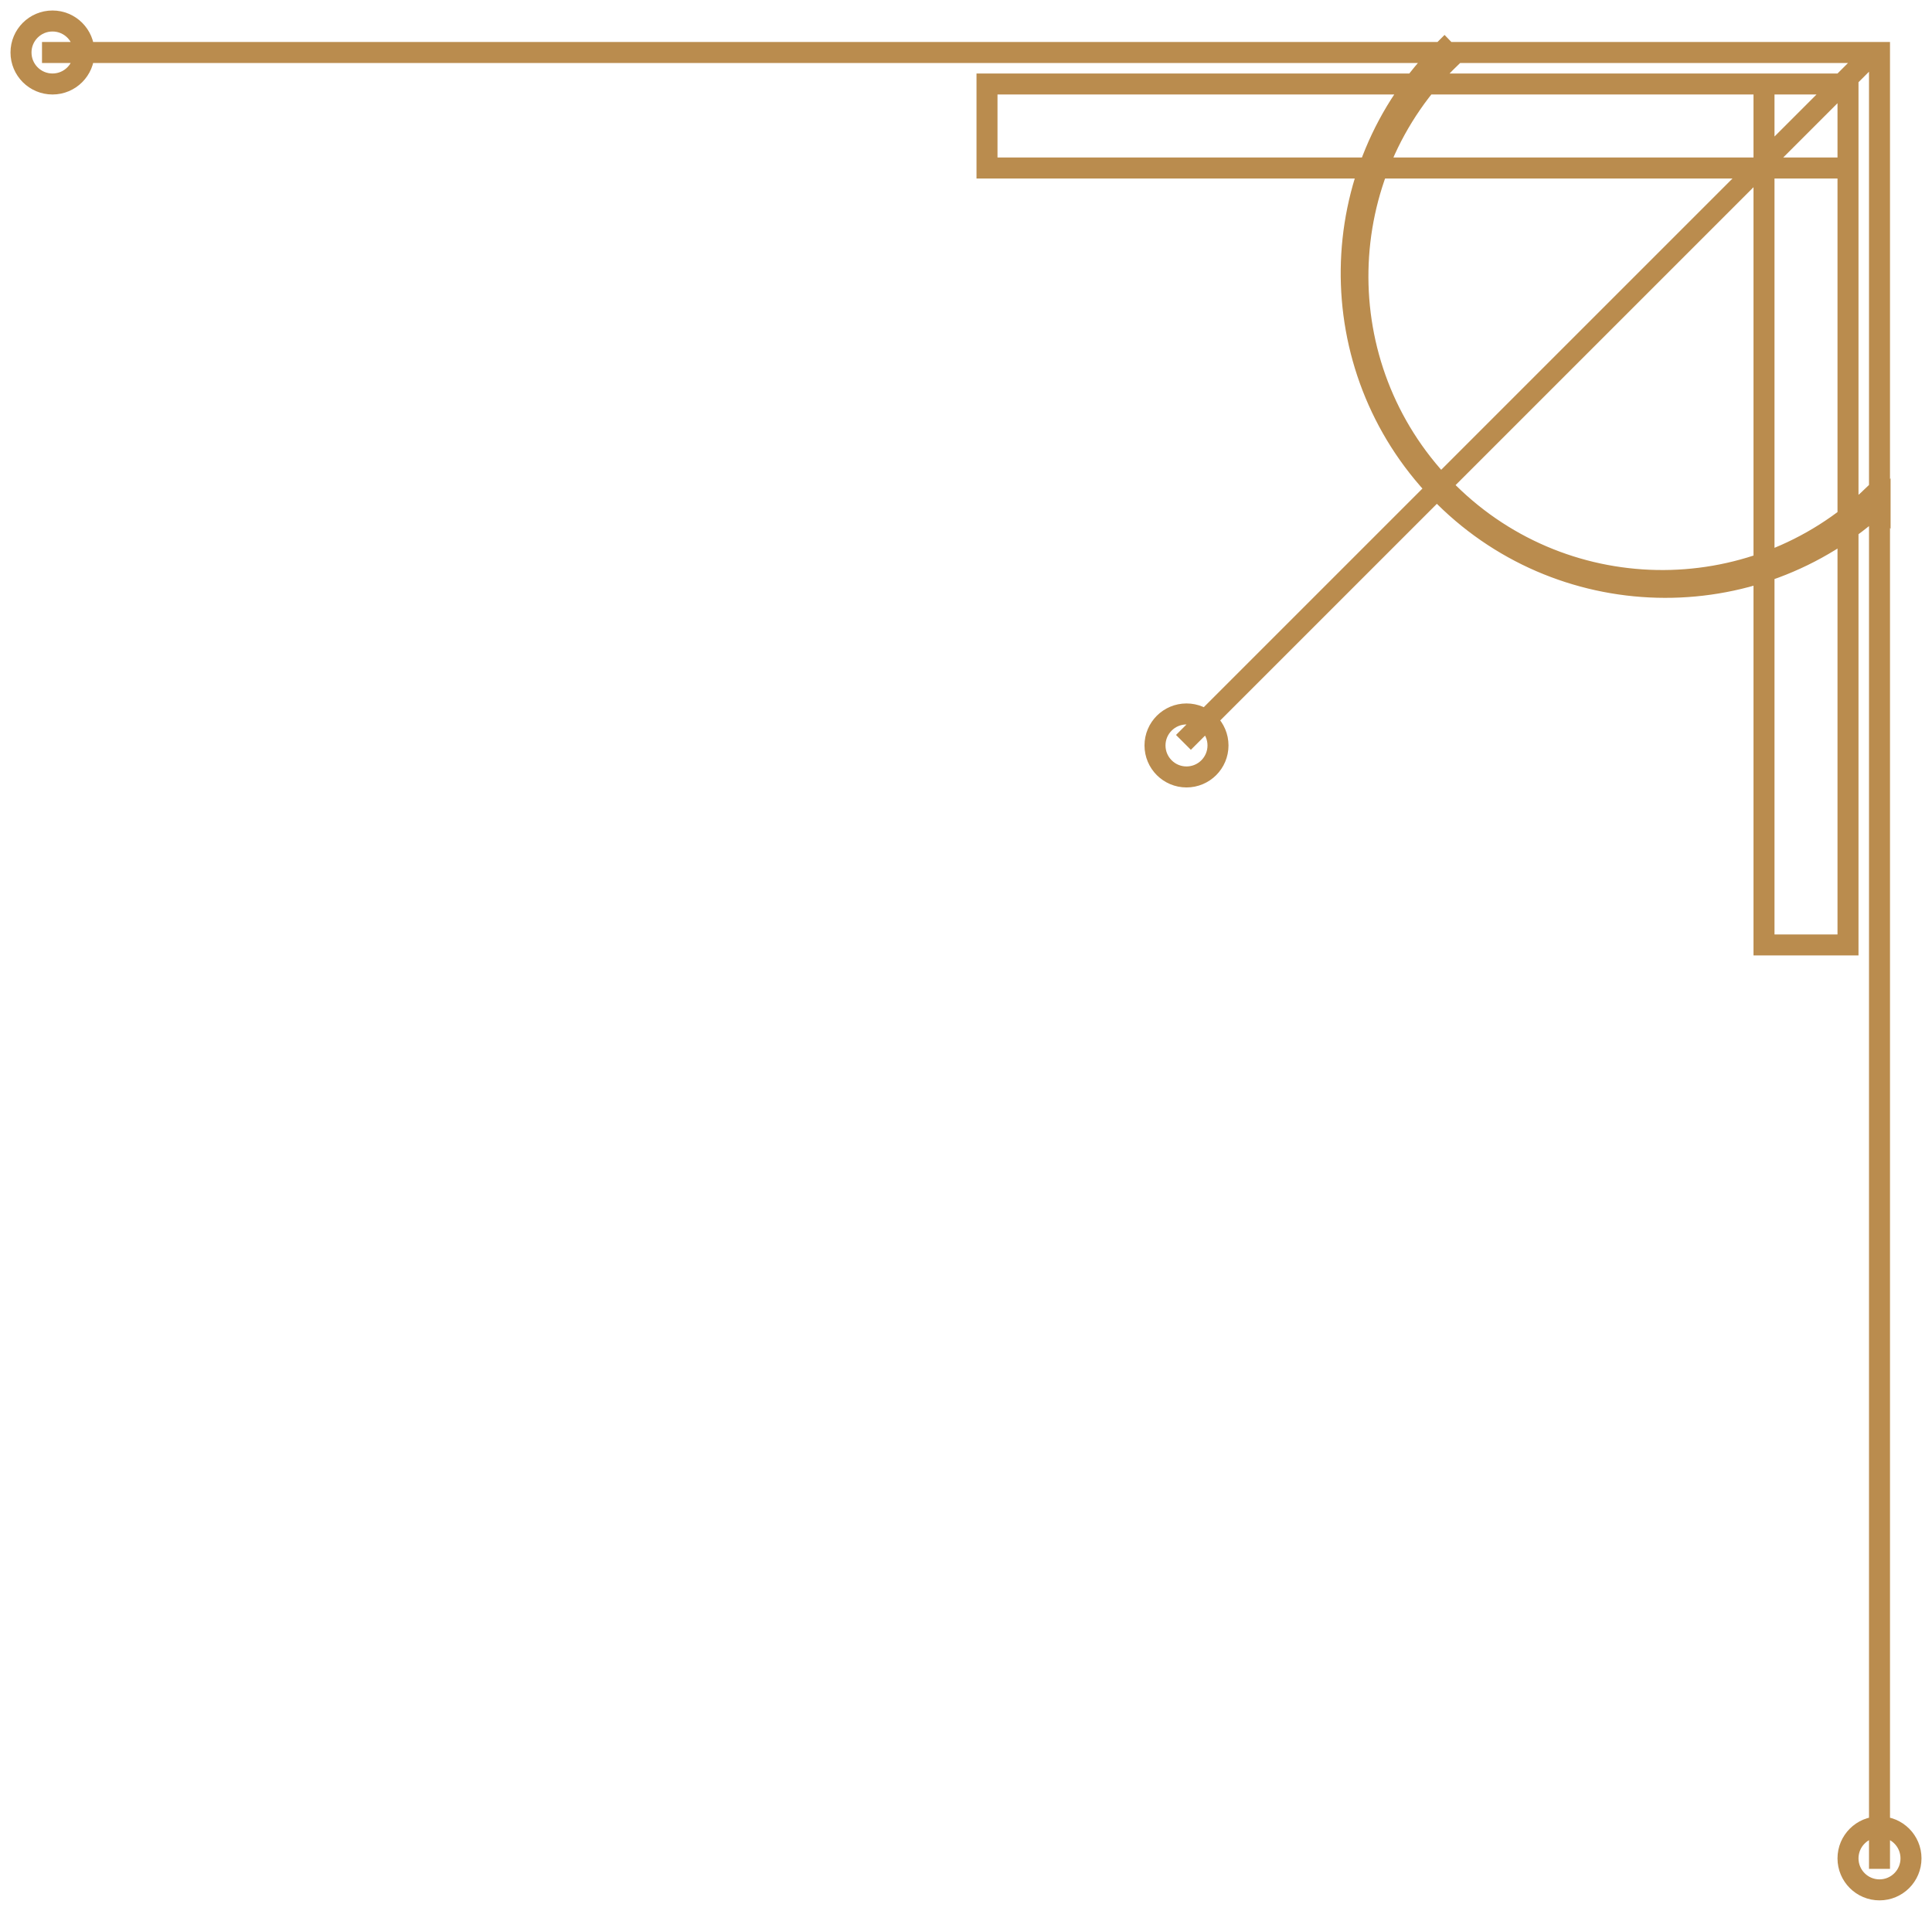
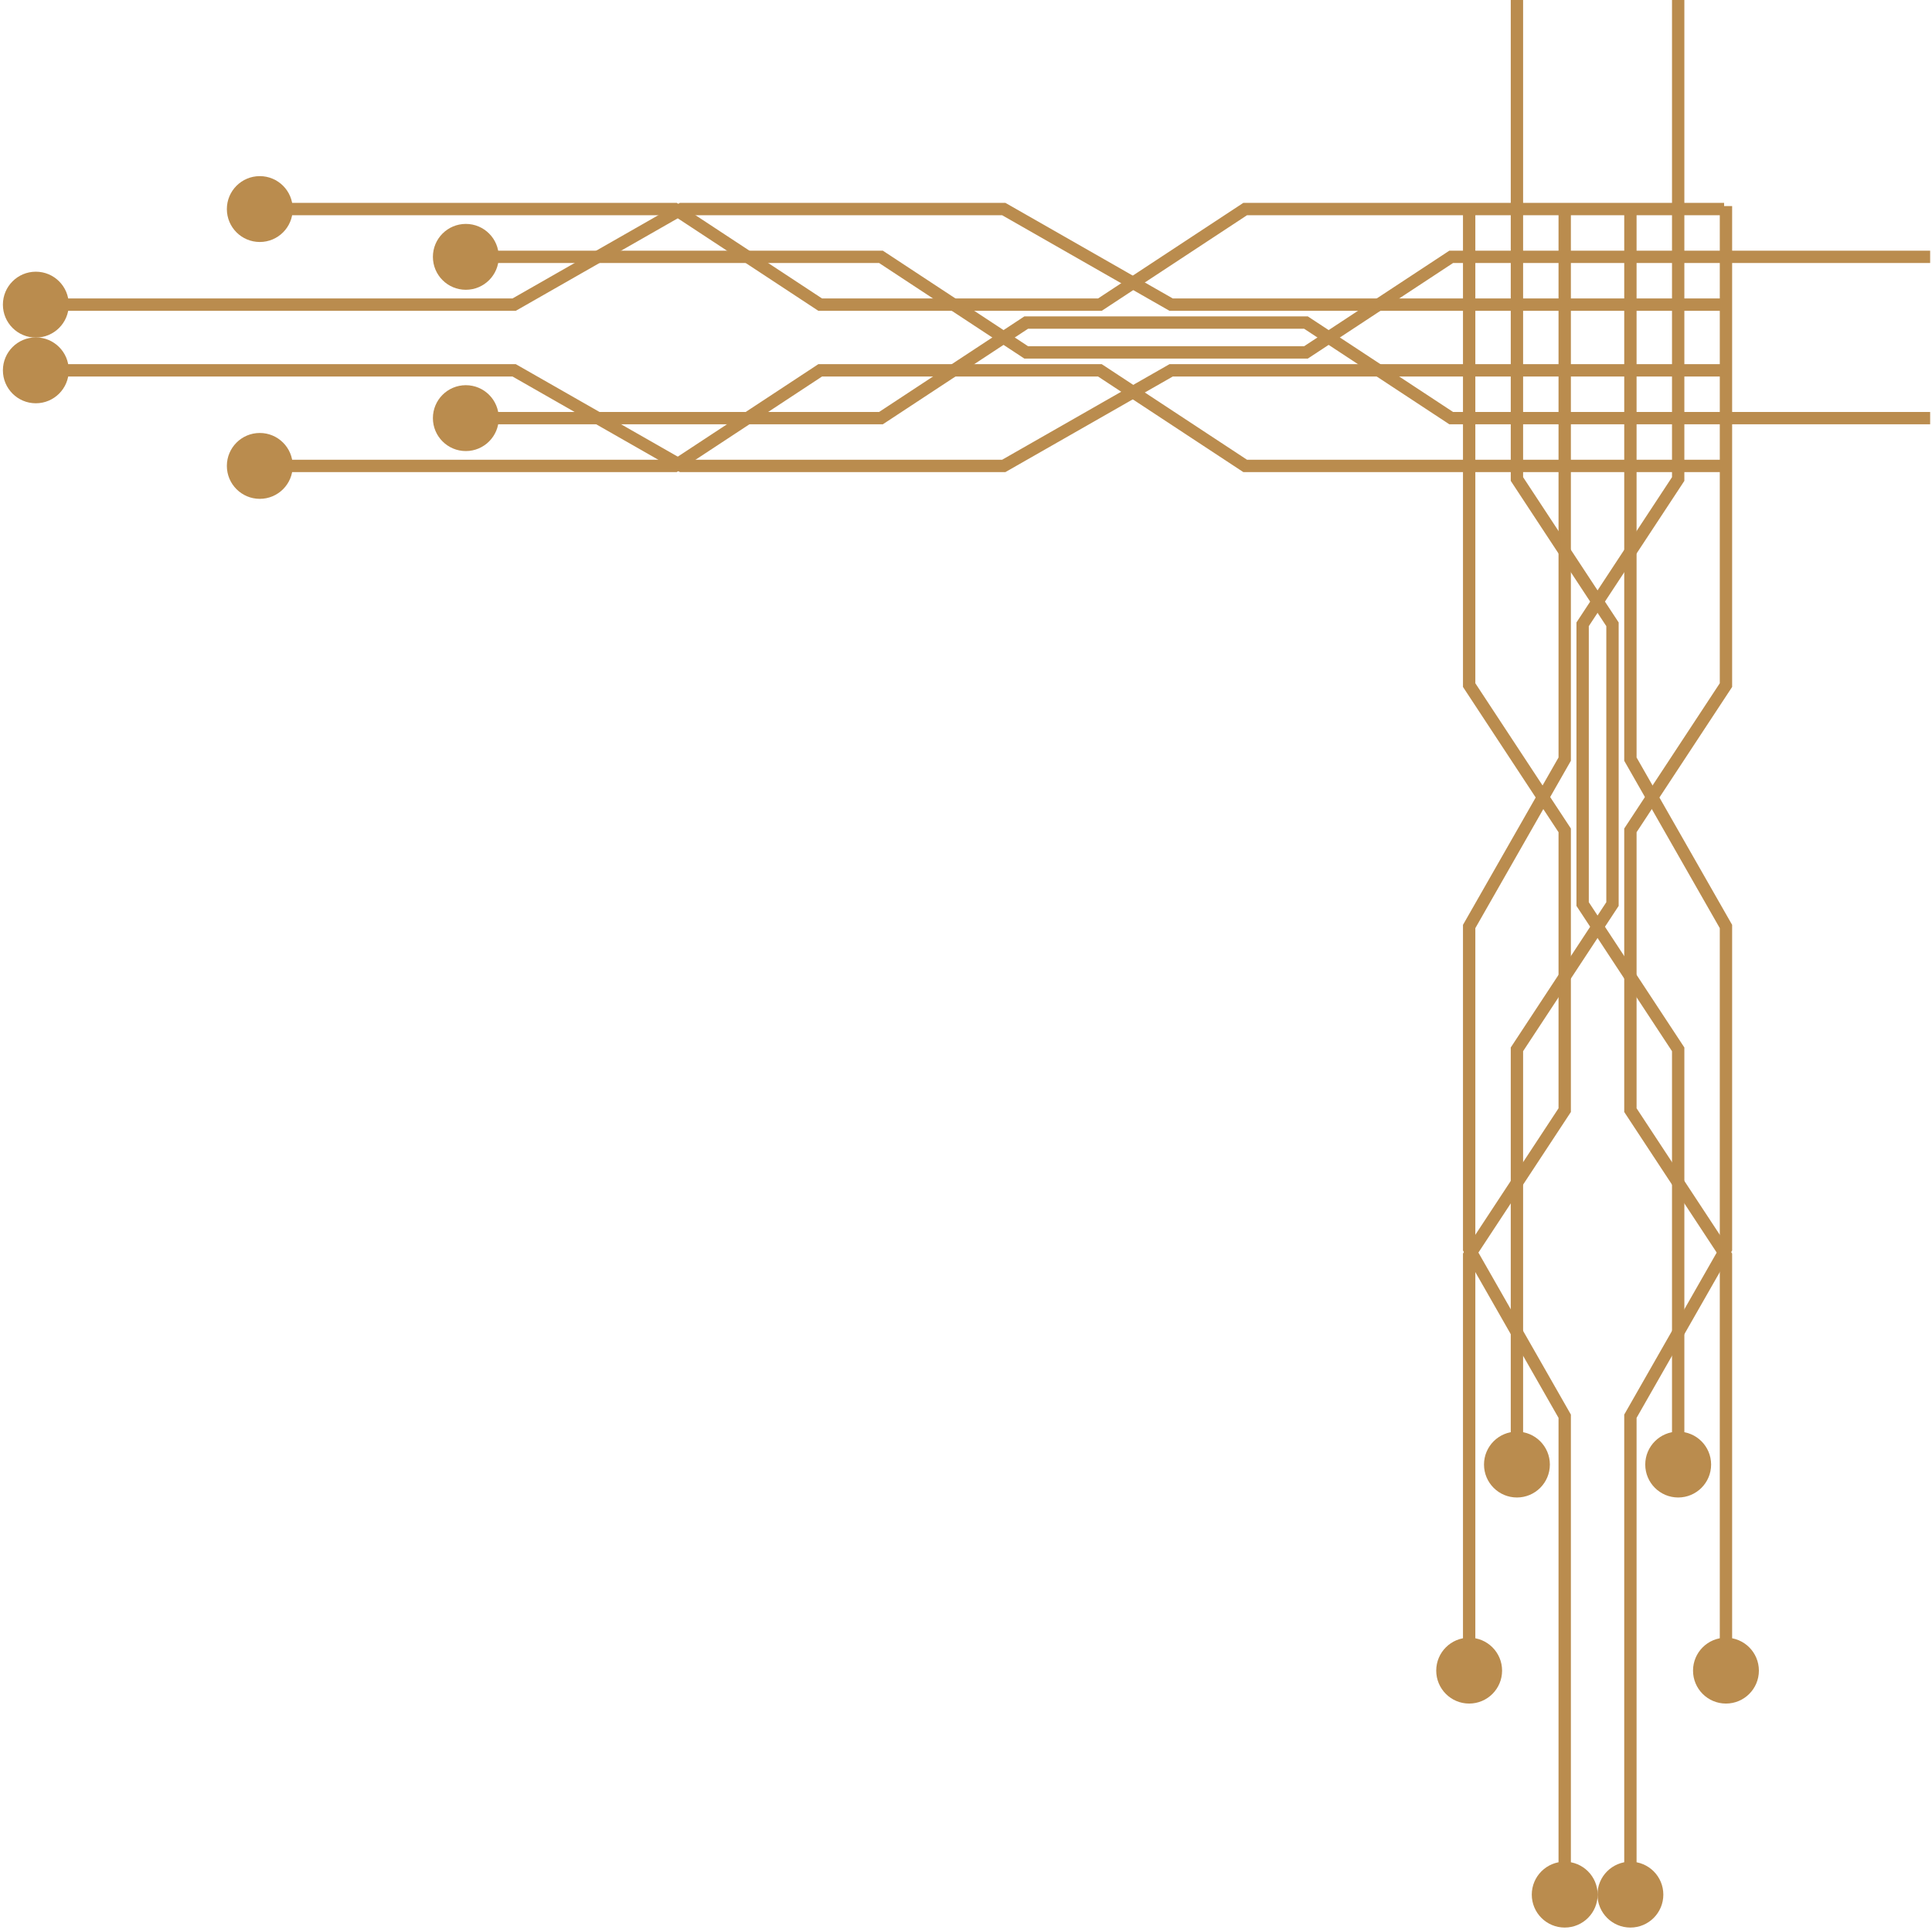
- <svg xmlns="http://www.w3.org/2000/svg" fill="none" viewBox="0 0 92 91">
-   <path stroke="#BA8C4E" d="M89 2.5H2M89.5 2v87M88 4h-4v41h4V4Zm0 0H47v4h41V4Zm1.354-1.646-33 33m33.174-11.42A14.962 14.962 0 0 1 68.78 2.375l.326.338a14.49 14.49 0 1 0 20.096 20.884l.326.339ZM4 2.5a1.5 1.5 0 1 1-3 0 1.5 1.5 0 0 1 3 0ZM89.5 87a1.5 1.5 0 1 1 0 3 1.5 1.5 0 0 1 0-3ZM58 35.5a1.5 1.5 0 1 1-3 0 1.5 1.5 0 0 1 3 0Z" />
+ <svg xmlns="http://www.w3.org/2000/svg" width="647" height="646" viewBox="0 0 647 646" fill="none">
+   <path d="M392.201 102L391.176 103.796L391.652 104.068L392.201 104.068L392.201 102ZM336.155 70L337.181 68.204L336.704 67.932L336.155 67.932L336.155 70ZM228.23 70L228.23 67.932L227.681 67.932L227.205 68.204L228.23 70ZM172.184 102L172.184 104.068L172.733 104.068L173.21 103.796L172.184 102ZM23.028 102C23.028 95.909 18.091 90.972 12 90.972C5.909 90.972 0.972 95.909 0.972 102C0.972 108.091 5.909 113.028 12 113.028C18.091 113.028 23.028 108.091 23.028 102ZM577 99.932L392.201 99.932L392.201 104.068L577 104.068L577 99.932ZM393.226 100.204L337.181 68.204L335.13 71.796L391.176 103.796L393.226 100.204ZM336.155 67.932L228.23 67.932L228.23 72.068L336.155 72.068L336.155 67.932ZM227.205 68.204L171.159 100.204L173.21 103.796L229.255 71.796L227.205 68.204ZM172.184 99.932L12 99.932L12 104.068L172.184 104.068L172.184 99.932Z" fill="#BA8C4E" />
+   <path d="M485.987 86L484.85 84.272L485.367 83.932L485.987 83.932L485.987 86ZM437.343 118L438.48 119.728L437.962 120.068L437.343 120.068L437.343 118ZM343.672 118L343.672 120.068L343.053 120.068L342.535 119.728L343.672 118ZM295.028 86L295.028 83.932L295.647 83.932L296.165 84.272L295.028 86ZM167.028 86C167.028 92.091 162.091 97.028 156 97.028C149.909 97.028 144.972 92.091 144.972 86C144.972 79.909 149.909 74.972 156 74.972C162.091 74.972 167.028 79.909 167.028 86ZM646.378 88.068L485.987 88.068L485.987 83.932L646.378 83.932L646.378 88.068ZM487.123 87.728L438.48 119.728L436.207 116.273L484.85 84.272L487.123 87.728ZM437.343 120.068L343.672 120.068L343.672 115.932L437.343 115.932L437.343 120.068ZM342.535 119.728L293.892 87.728L296.165 84.272L344.808 116.273L342.535 119.728ZM295.028 88.068L156 88.068L156 83.932L295.028 83.932L295.028 88.068Z" fill="#BA8C4E" />
+   <path d="M416.987 70L415.85 68.272L416.367 67.932L416.987 67.932L416.987 70ZM368.343 102L369.48 103.728L368.962 104.068L368.343 104.068L368.343 102ZM274.672 102L274.672 104.068L274.053 104.068L273.535 103.728L274.672 102ZM226.028 70L226.028 67.932L226.647 67.932L227.165 68.272L226.028 70ZM98.028 70C98.028 76.091 93.091 81.028 87 81.028C80.909 81.028 75.972 76.091 75.972 70C75.972 63.909 80.909 58.972 87 58.972C93.091 58.972 98.028 63.909 98.028 70ZM577.378 72.068L416.987 72.068L416.987 67.932L577.378 67.932L577.378 72.068ZM418.123 71.728L369.48 103.728L367.207 100.273L415.85 68.272L418.123 71.728ZM368.343 104.068L274.672 104.068L274.672 99.932L368.343 99.932L368.343 104.068ZM273.535 103.728L224.892 71.728L227.165 68.272L275.808 100.273L273.535 103.728ZM226.028 72.068L87 72.068L87 67.932L226.028 67.932L226.028 72.068Z" fill="#BA8C4E" />
+   <path d="M392.201 124L391.176 122.204L391.652 121.932L392.201 121.932L392.201 124ZM336.155 156L337.181 157.796L336.704 158.068L336.155 158.068L336.155 156ZM228.23 156L228.23 158.068L227.681 158.068L227.205 157.796L228.23 156ZM172.184 124L172.184 121.932L172.733 121.932L173.21 122.204L172.184 124ZM23.028 124C23.028 130.091 18.091 135.028 12 135.028C5.909 135.028 0.972 130.091 0.972 124C0.972 117.909 5.909 112.972 12 112.972C18.091 112.972 23.028 117.909 23.028 124ZM577 126.068L392.201 126.068L392.201 121.932L577 121.932L577 126.068ZM393.226 125.796L337.181 157.796L335.13 154.204L391.176 122.204L393.226 125.796ZM336.155 158.068L228.23 158.068L228.23 153.932L336.155 153.932L336.155 158.068ZM227.205 157.796L171.159 125.796L173.21 122.204L229.255 154.204L227.205 157.796ZM172.184 126.068L12 126.068L12 121.932L172.184 121.932L172.184 126.068Z" fill="#BA8C4E" />
+   <path d="M485.987 140L484.85 141.727L485.367 142.068L485.987 142.068L485.987 140ZM437.343 108L438.48 106.272L437.962 105.932L437.343 105.932L437.343 108ZM343.672 108L343.672 105.932L343.053 105.932L342.535 106.272L343.672 108ZM295.028 140L295.028 142.068L295.647 142.068L296.165 141.727L295.028 140ZM167.028 140C167.028 133.909 162.091 128.972 156 128.972C149.909 128.972 144.972 133.909 144.972 140C144.972 146.091 149.909 151.028 156 151.028C162.091 151.028 167.028 146.091 167.028 140ZM646.378 137.932L485.987 137.932L485.987 142.068L646.378 142.068L646.378 137.932ZM487.123 138.273L438.48 106.272L436.207 109.727L484.85 141.727L487.123 138.273ZM437.343 105.932L343.672 105.932L343.672 110.068L437.343 110.068L437.343 105.932ZM342.535 106.272L293.892 138.272L296.165 141.727L344.808 109.727L342.535 106.272ZM295.028 137.932L156 137.932L156 142.068L295.028 142.068L295.028 137.932Z" fill="#BA8C4E" />
+   <path d="M416.987 156L415.85 157.727L416.367 158.068L416.987 158.068L416.987 156ZM368.343 124L369.48 122.272L368.962 121.932L368.343 121.932L368.343 124ZM274.672 124L274.672 121.932L274.053 121.932L273.535 122.272L274.672 124ZM226.028 156L226.028 158.068L226.647 158.068L227.165 157.727L226.028 156ZM98.028 156C98.028 149.909 93.091 144.972 87 144.972C80.909 144.972 75.972 149.909 75.972 156C75.972 162.091 80.909 167.028 87 167.028C93.091 167.028 98.028 162.091 98.028 156ZM577.378 153.932L416.987 153.932L416.987 158.068L577.378 158.068L577.378 153.932ZM418.123 154.273L369.48 122.272L367.207 125.727L415.85 157.727L418.123 154.273ZM368.343 121.932L274.672 121.932L274.672 126.068L368.343 126.068L368.343 121.932ZM273.535 122.272L224.892 154.272L227.165 157.727L275.808 125.727L273.535 122.272ZM226.028 153.932L87 153.932L87 158.068L226.028 158.068L226.028 153.932Z" fill="#BA8C4E" />
+   <path d="M524 254.177L525.796 255.203L526.068 254.726L526.068 254.177L524 254.177ZM492 310.223L490.204 309.198L489.932 309.674L489.932 310.223L492 310.223ZM492 418.149L489.932 418.149L489.932 418.697L490.204 419.174L492 418.149ZM524 474.194L526.068 474.194L526.068 473.645L525.796 473.169L524 474.194ZM524 623.35C517.909 623.35 512.972 628.288 512.972 634.378C512.972 640.469 517.909 645.407 524 645.407C530.091 645.407 535.028 640.469 535.028 634.378C535.028 628.288 530.091 623.35 524 623.35ZM521.932 69.378L521.932 254.177L526.068 254.177L526.068 69.378L521.932 69.378ZM522.204 253.152L490.204 309.198L493.796 311.248L525.796 255.203L522.204 253.152ZM489.932 310.223L489.932 418.149L494.068 418.149L494.068 310.223L489.932 310.223ZM490.204 419.174L522.204 475.219L525.796 473.169L493.796 417.123L490.204 419.174ZM521.932 474.194L521.932 634.378L526.068 634.378L526.068 474.194L521.932 474.194Z" fill="#BA8C4E" />
+   <path d="M508 160.392L506.273 161.528L505.932 161.011L505.932 160.392L508 160.392ZM540 209.035L541.728 207.899L542.068 208.416L542.068 209.035L540 209.035ZM540 302.707L542.068 302.707L542.068 303.326L541.728 303.843L540 302.707ZM508 351.35L505.932 351.35L505.932 350.731L506.273 350.214L508 351.35ZM508 479.35C514.091 479.35 519.028 484.288 519.028 490.378C519.028 496.469 514.091 501.406 508 501.406C501.909 501.406 496.972 496.469 496.972 490.378C496.972 484.288 501.909 479.35 508 479.35ZM510.068 -2.71155e-07L510.068 160.392L505.932 160.392L505.932 2.71155e-07L510.068 -2.71155e-07ZM509.728 159.255L541.728 207.899L538.273 210.172L506.273 161.528L509.728 159.255ZM542.068 209.035L542.068 302.707L537.932 302.707L537.932 209.035L542.068 209.035ZM541.728 303.843L509.728 352.487L506.273 350.214L538.273 301.57L541.728 303.843ZM510.068 351.35L510.068 490.378L505.932 490.378L505.932 351.35L510.068 351.35Z" fill="#BA8C4E" />
+   <path d="M492 229.392L490.273 230.528L489.932 230.011L489.932 229.392L492 229.392ZM524 278.035L525.728 276.899L526.068 277.416L526.068 278.035L524 278.035ZM524 371.707L526.068 371.707L526.068 372.326L525.728 372.843L524 371.707ZM492 420.35L489.932 420.35L489.932 419.731L490.273 419.214L492 420.35ZM492 548.35C498.091 548.35 503.028 553.288 503.028 559.378C503.028 565.469 498.091 570.406 492 570.406C485.909 570.406 480.972 565.469 480.972 559.378C480.972 553.288 485.909 548.35 492 548.35ZM494.068 69L494.068 229.392L489.932 229.392L489.932 69L494.068 69ZM493.728 228.255L525.728 276.899L522.273 279.172L490.273 230.528L493.728 228.255ZM526.068 278.035L526.068 371.707L521.932 371.707L521.932 278.035L526.068 278.035ZM525.728 372.843L493.728 421.487L490.273 419.214L522.273 370.57L525.728 372.843ZM494.068 420.35L494.068 559.378L489.932 559.378L489.932 420.35L494.068 420.35Z" fill="#BA8C4E" />
+   <path d="M546 254.177L544.204 255.203L543.932 254.726L543.932 254.177L546 254.177ZM578 310.223L579.796 309.198L580.068 309.674L580.068 310.223L578 310.223ZM578 418.149L580.068 418.149L580.068 418.697L579.796 419.174L578 418.149ZM546 474.194L543.932 474.194L543.932 473.645L544.204 473.169L546 474.194ZM546 623.35C552.091 623.35 557.028 628.288 557.028 634.378C557.028 640.469 552.091 645.407 546 645.407C539.909 645.407 534.972 640.469 534.972 634.378C534.972 628.288 539.909 623.35 546 623.35ZM548.068 69.378L548.068 254.177L543.932 254.177L543.932 69.378L548.068 69.378ZM547.796 253.152L579.796 309.198L576.204 311.248L544.204 255.203L547.796 253.152ZM580.068 310.223L580.068 418.149L575.932 418.149L575.932 310.223L580.068 310.223ZM579.796 419.174L547.796 475.219L544.204 473.169L576.204 417.123L579.796 419.174ZM548.068 474.194L548.068 634.378L543.932 634.378L543.932 474.194L548.068 474.194Z" fill="#BA8C4E" />
+   <path d="M562 160.392L563.727 161.528L564.068 161.011L564.068 160.392L562 160.392ZM530 209.035L528.273 207.899L527.932 208.416L527.932 209.035L530 209.035ZM530 302.707L527.932 302.707L527.932 303.326L528.273 303.843L530 302.707ZM562 351.35L564.068 351.35L564.068 350.731L563.727 350.214L562 351.35ZM562 479.35C555.909 479.35 550.972 484.288 550.972 490.378C550.972 496.469 555.909 501.406 562 501.406C568.091 501.406 573.028 496.469 573.028 490.378C573.028 484.288 568.091 479.35 562 479.35ZM559.932 -9.0385e-08L559.932 160.392L564.068 160.392L564.068 9.0385e-08L559.932 -9.0385e-08ZM560.273 159.255L528.273 207.899L531.727 210.172L563.727 161.528L560.273 159.255ZM527.932 209.035L527.932 302.707L532.068 302.707L532.068 209.035L527.932 209.035ZM528.273 303.843L560.272 352.487L563.727 350.214L531.727 301.57L528.273 303.843ZM559.932 351.35L559.932 490.378L564.068 490.378L564.068 351.35L559.932 351.35Z" fill="#BA8C4E" />
+   <path d="M578 229.392L579.727 230.528L580.068 230.011L580.068 229.392L578 229.392ZM546 278.035L544.273 276.899L543.932 277.416L543.932 278.035L546 278.035ZM546 371.707L543.932 371.707L543.932 372.326L544.273 372.843L546 371.707ZM578 420.35L580.068 420.35L580.068 419.731L579.727 419.214L578 420.35ZM578 548.35C571.909 548.35 566.972 553.288 566.972 559.378C566.972 565.469 571.909 570.406 578 570.406C584.091 570.406 589.028 565.469 589.028 559.378C589.028 553.288 584.091 548.35 578 548.35ZM575.932 69L575.932 229.392L580.068 229.392L580.068 69L575.932 69ZM576.273 228.255L544.273 276.899L547.727 279.172L579.727 230.528L576.273 228.255ZM543.932 278.035L543.932 371.707L548.068 371.707L548.068 278.035L543.932 278.035ZM544.273 372.843L576.272 421.487L579.727 419.214L547.727 370.57L544.273 372.843ZM575.932 420.35L575.932 559.378L580.068 559.378L580.068 420.35L575.932 420.35Z" fill="#BA8C4E" />
</svg>
